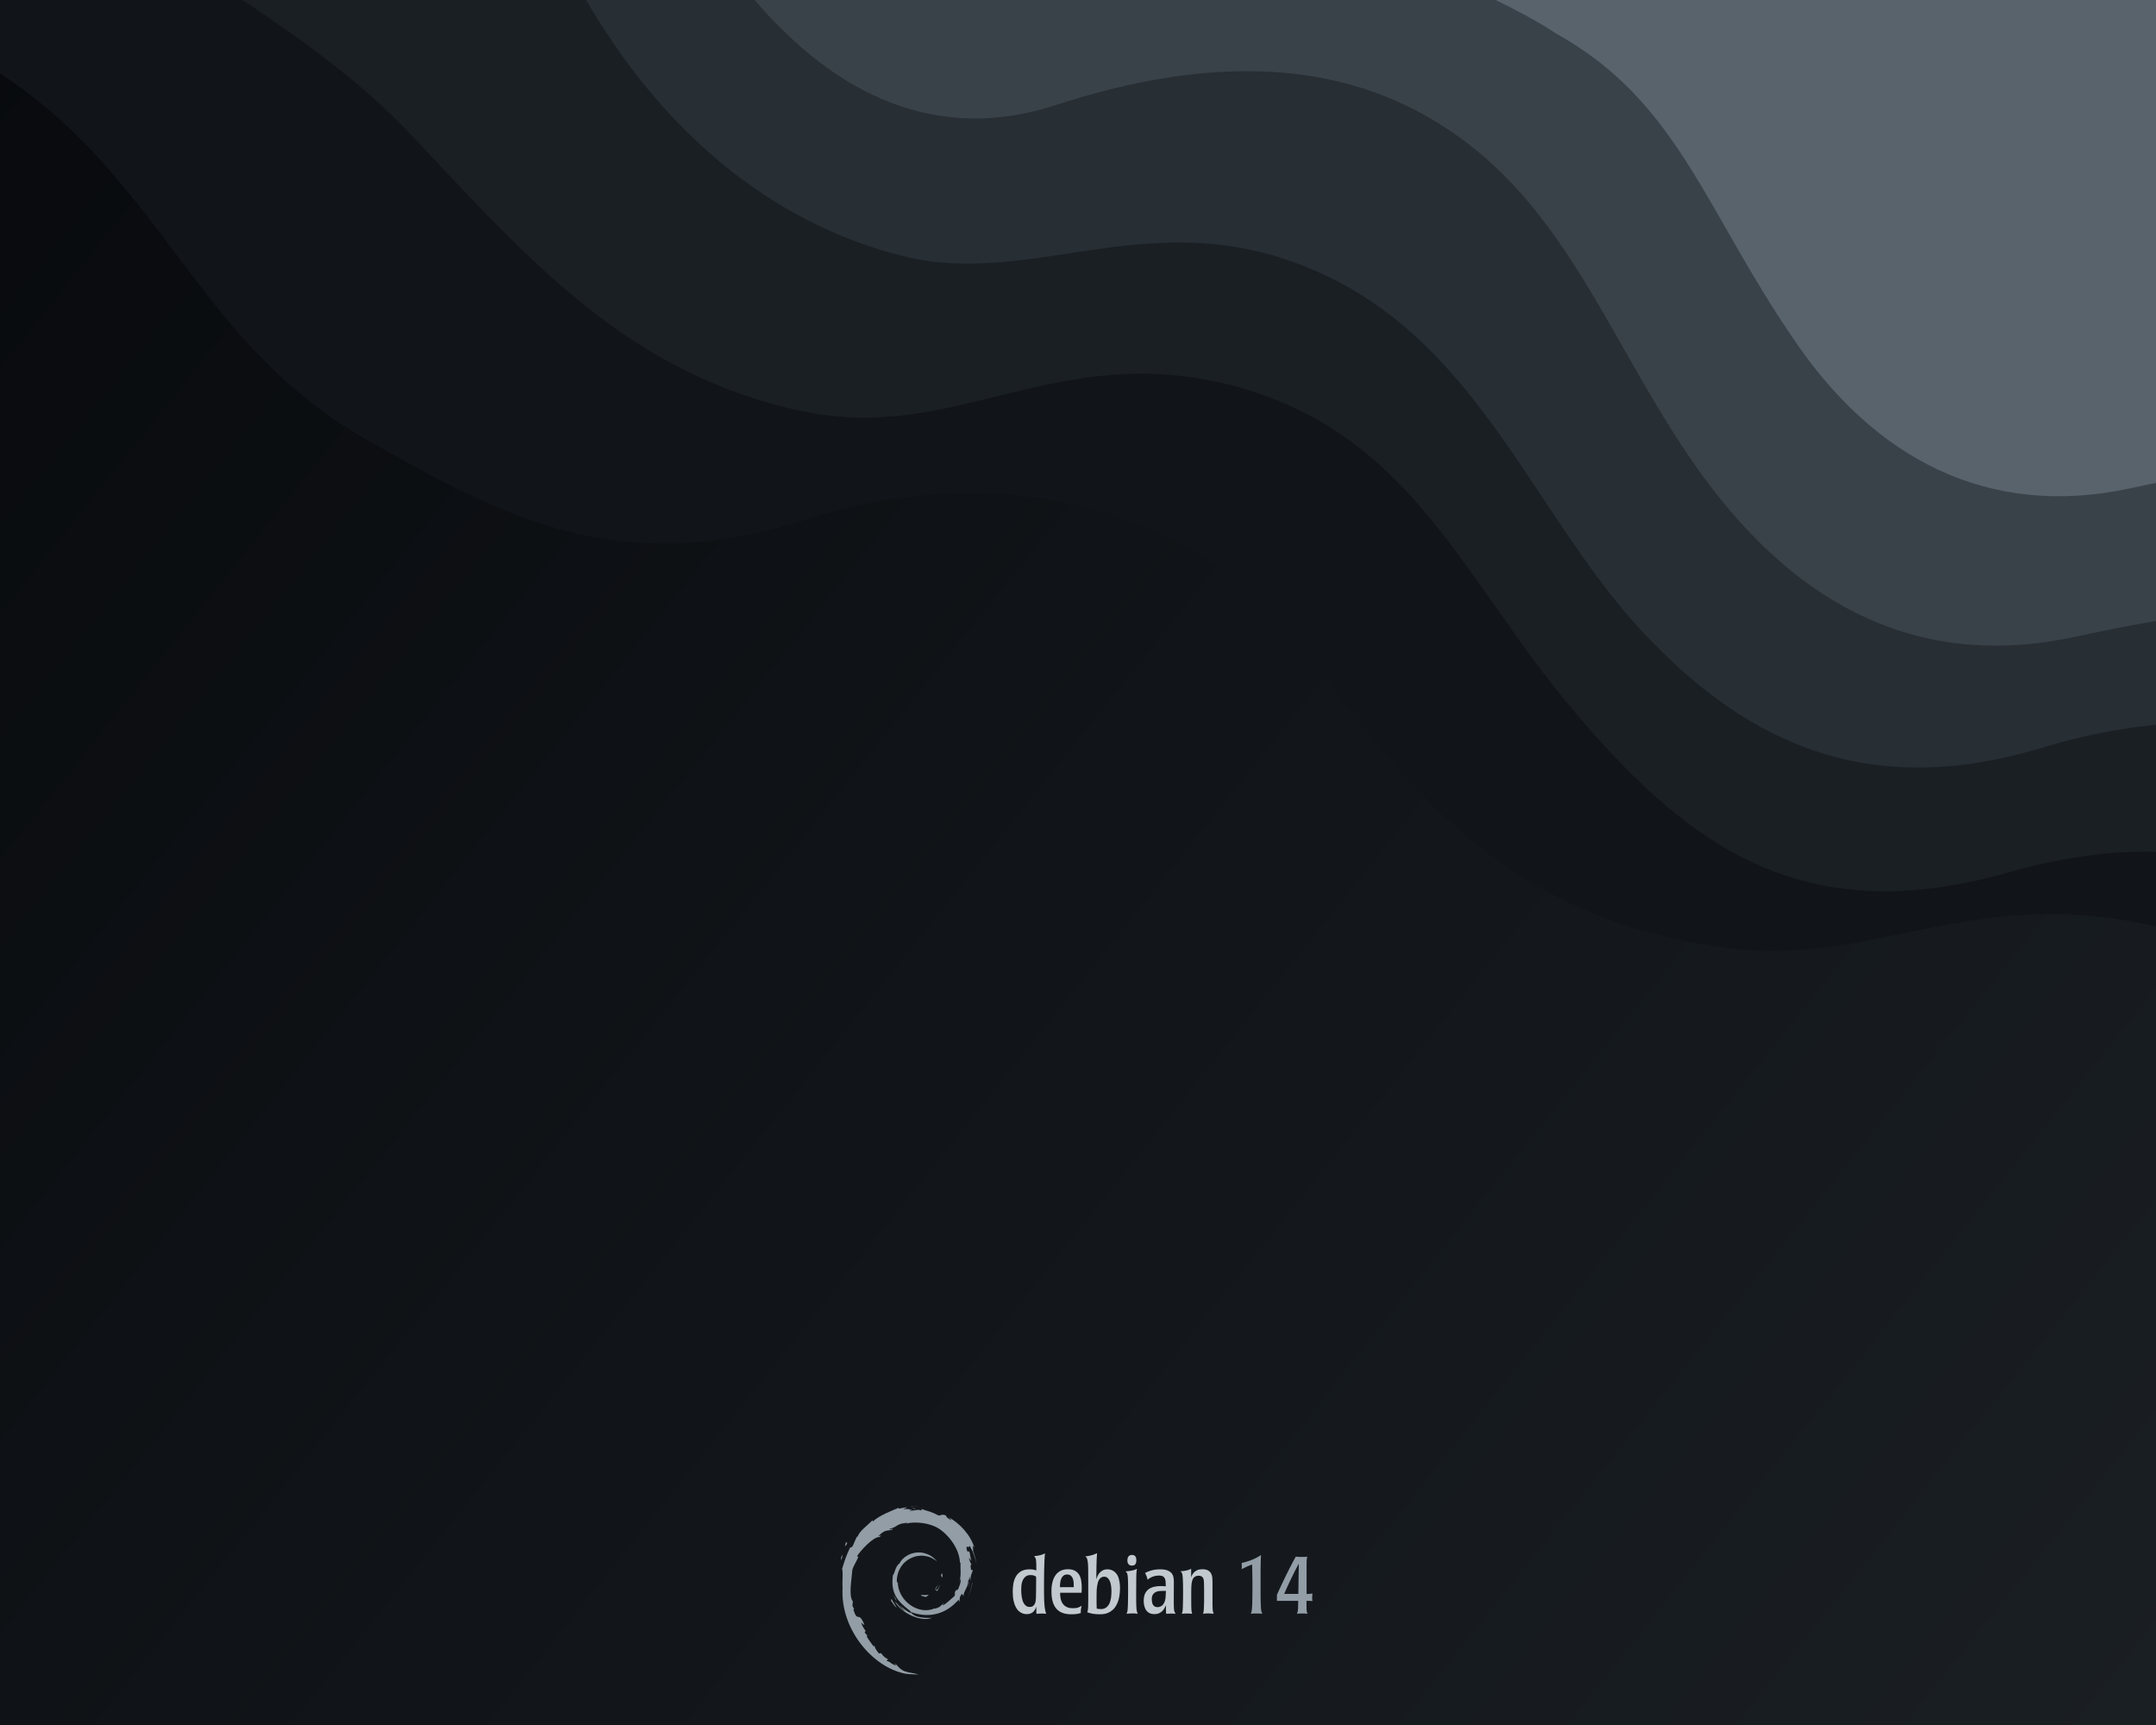
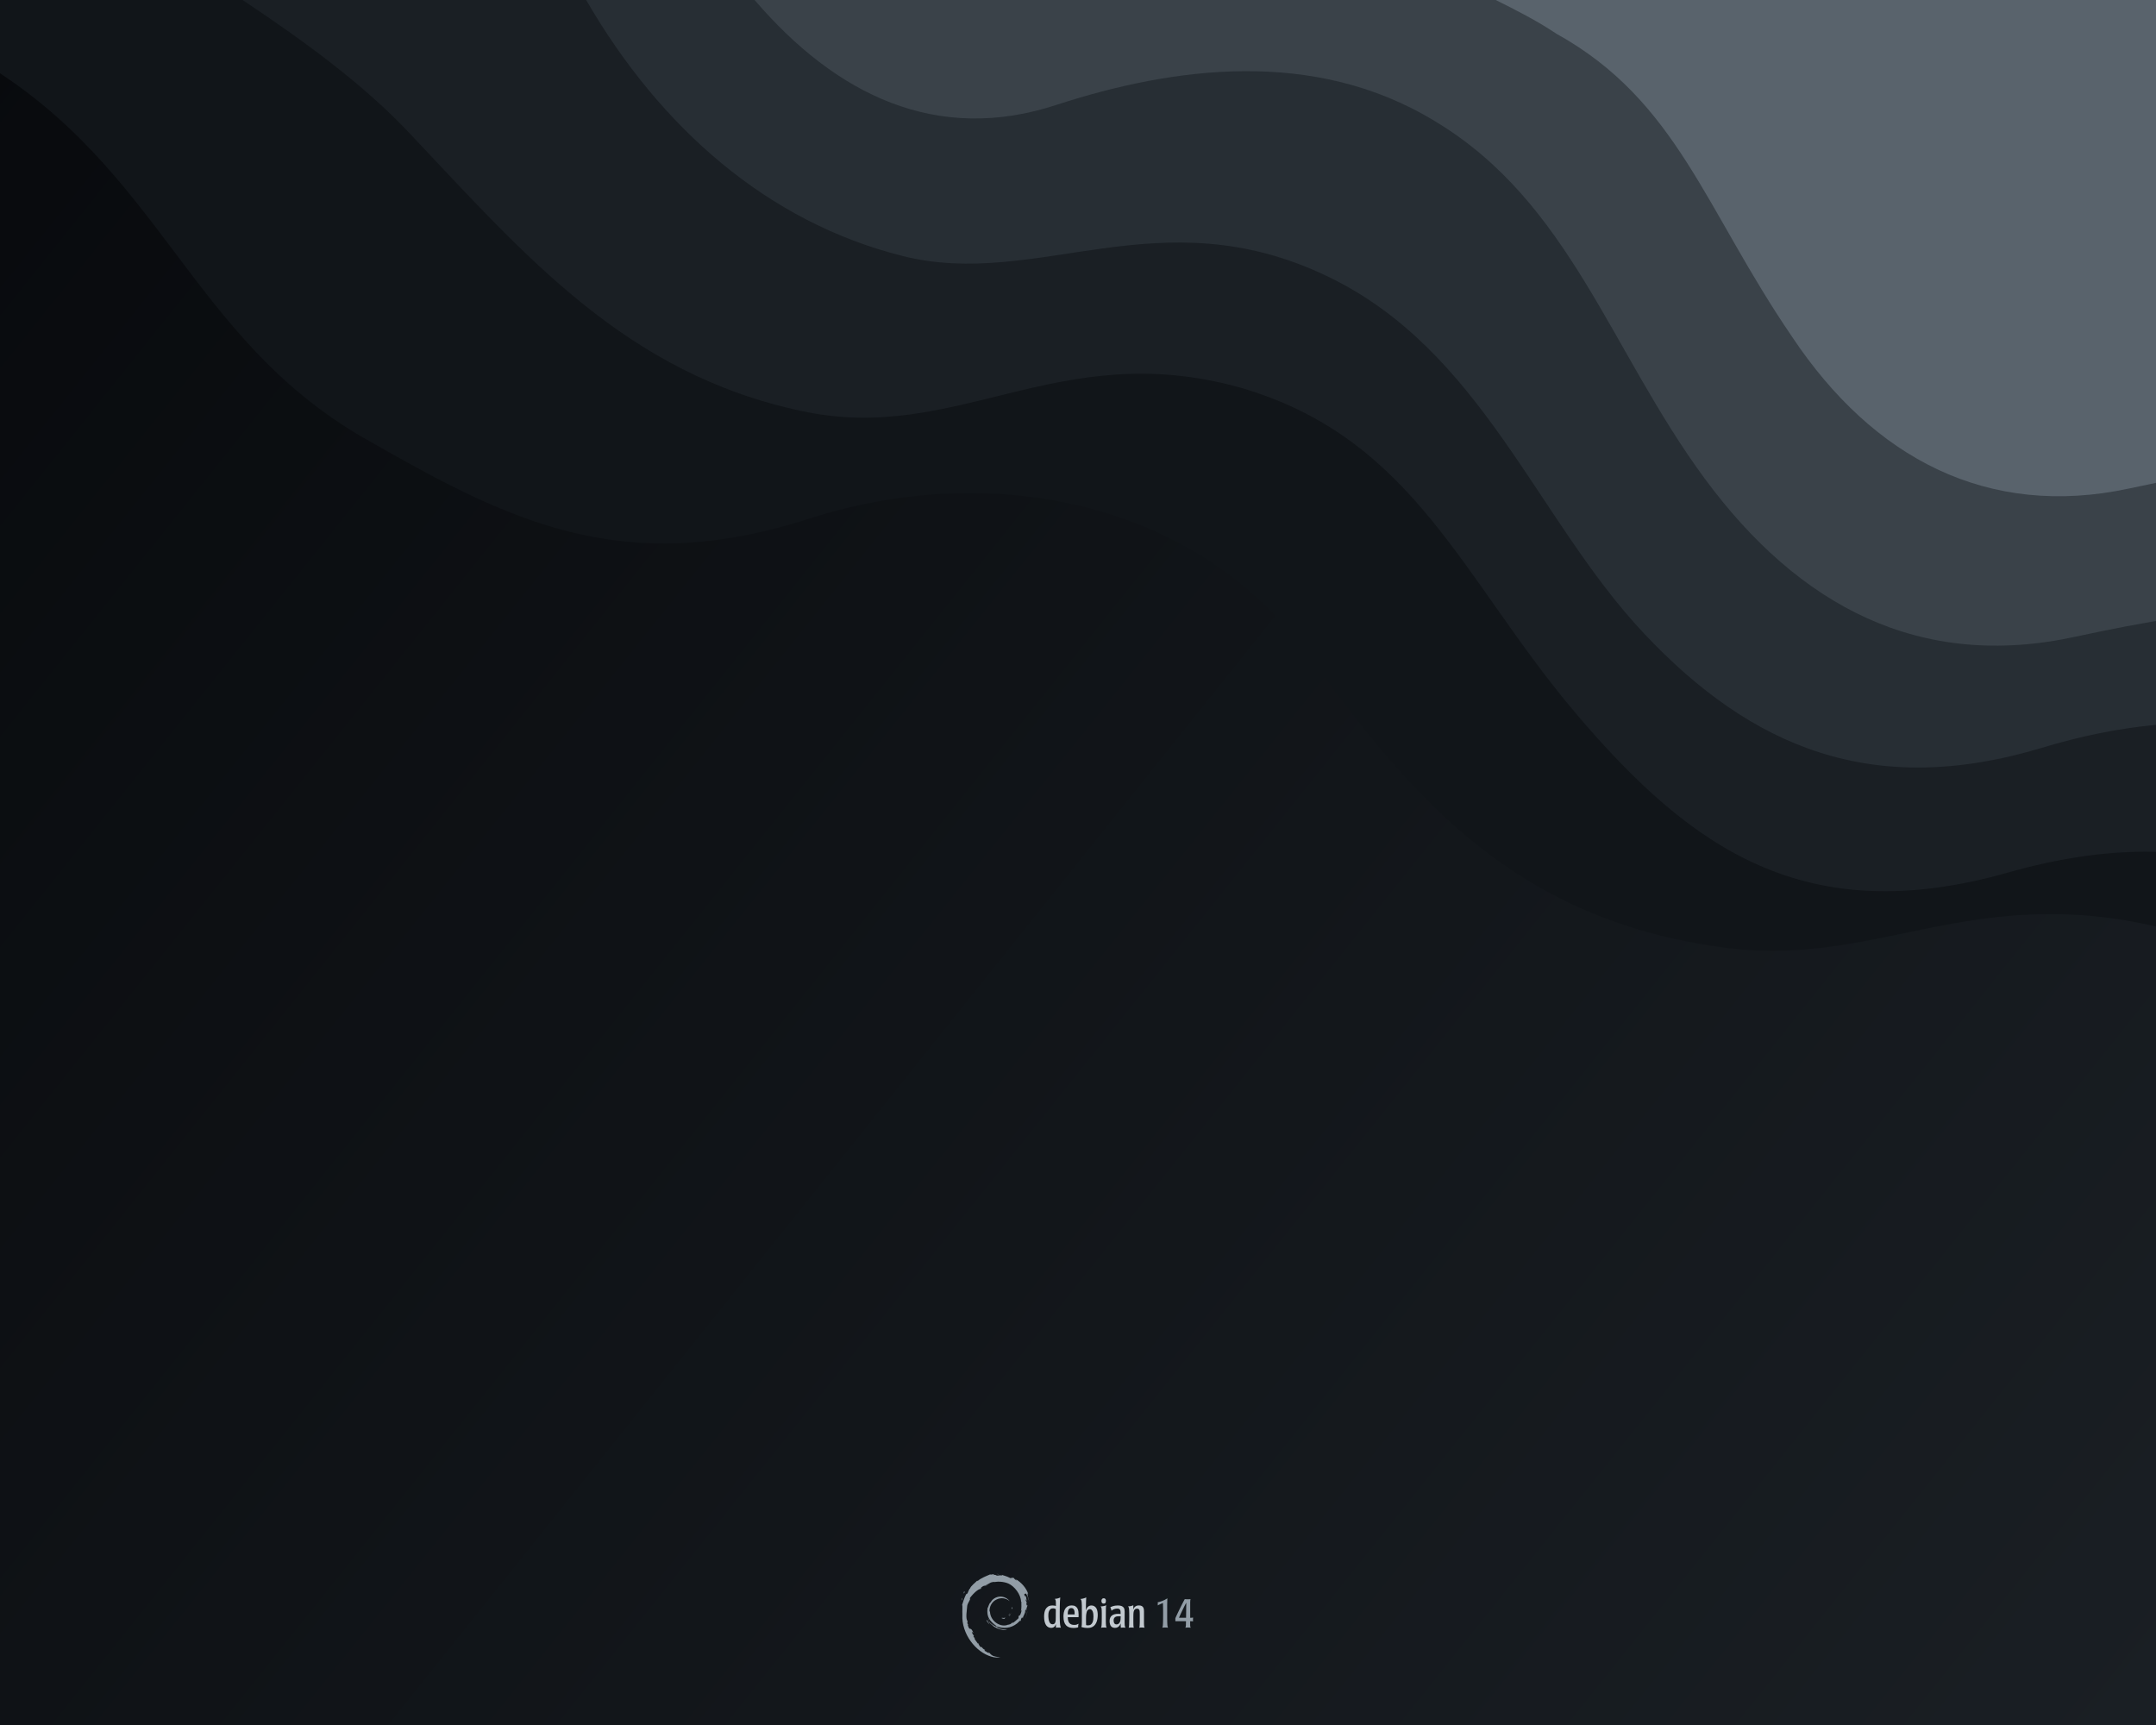
<svg xmlns="http://www.w3.org/2000/svg" width="1280" height="1024" viewBox="0 0 1280 1024" fill="none">
  <defs>
    <linearGradient id="gradient_1" gradientUnits="userSpaceOnUse" x1="0" y1="0" x2="1280" y2="1024">
      <stop offset="0" stop-color="#080A0D" />
      <stop offset="1" stop-color="#1A1F24" />
    </linearGradient>
    <clipPath id="clip_path_2">
      <rect width="1280" height="1024" />
    </clipPath>
  </defs>
  <g clip-path="url(#clip_path_2)">
    <rect width="1280" height="1024" fill="url(#gradient_1)" fill-rule="evenodd" />
    <g transform="translate(-64 -0)">
      <g transform="matrix(-1 0 -0 -1 1536 764)">
        <path d="M0 0C64 92 76 188 192 214C304 240 360 188 452 202C580 220 640 300 696 376C760 464 880 492 992 456C1104 420 1172 456 1256 504C1360 564 1376 664 1484 728C1484 728 1536 764 1536 764C1536 764 0 764 0 764C0 764 0 0 0 0Z" fill="#111519" />
        <path d="M0 0C92 64 160 104 280 70C400 36 468 84 536 164C604 244 632 328 736 358C844 388 904 324 996 344C1100 366 1160 436 1228 508C1256 538 1292 564 1328 588C1328 588 0 588 0 588C0 588 0 0 0 0Z" fill="#1A1F24" transform="translate(0 176)" />
        <path d="M0 0C88 44 168 56 260 28C360 -2 432 28 496 96C560 164 592 264 684 308C784 356 856 300 936 320C1016 340 1080 396 1124 472C1124 472 0 472 0 472C0 472 0 0 0 0Z" fill="#272E34" transform="translate(0 292)" />
        <path d="M0 0C96 32 156 24 240 6C332 -14 404 24 460 100C516 176 540 264 620 312C692 356 776 344 844 322C916 298 976 328 1024 384C1024 384 0 384 0 384C0 384 0 0 0 0Z" fill="#3A4249" transform="translate(0 380)" />
        <path d="M0 10.587C84 34.587 140 18.587 208 4.587C292 -13.413 360 22.587 408 94.587C460 170.587 476 234.587 548 274.587C560 282.587 572 288.587 584 294.587C584 294.587 0 294.587 0 294.587C0 294.587 0 10.587 0 10.587Z" fill="#59636C" transform="translate(0 469.413)" />
      </g>
    </g>
-     <g transform="translate(499.341 893.999)">
-       <g transform="translate(100.318 20.5)">
-         <path d="M1.584 30.144Q1.584 28.08 1.944 25.776Q2.304 23.472 3.36 21.528Q4.416 19.584 6.384 18.336Q8.352 17.088 11.568 17.088Q13.056 17.088 13.992 17.28Q14.928 17.472 15.6 17.712Q15.6 15.36 15.576 13.92Q15.552 12.48 15.432 11.616Q15.312 10.752 15.048 10.272Q14.784 9.792 14.304 9.264Q16.752 9.024 18.12 8.64Q19.488 8.256 20.784 7.632Q20.544 9.024 20.424 11.832Q20.304 14.64 20.232 18Q20.16 21.36 20.16 24.816Q20.16 28.272 20.16 31.008Q20.16 36.624 20.544 39.48Q20.928 42.336 21.504 43.488Q21.168 43.44 20.88 43.416C20.688 43.4 20.496 43.392 20.304 43.392Q20.016 43.344 19.68 43.344Q19.344 43.344 18.96 43.344Q17.856 43.344 17.088 43.392Q16.32 43.44 15.648 43.488L15.552 39.216Q14.928 41.376 13.512 42.528Q12.096 43.68 9.84 43.68Q9.552 43.68 8.856 43.608Q8.16 43.536 7.248 43.176Q6.336 42.816 5.328 42Q4.32 41.184 3.48 39.672Q2.64 38.16 2.112 35.856Q1.584 33.552 1.584 30.144ZM15.456 21.36Q14.928 21.072 14.184 20.784Q13.44 20.496 12.192 20.496Q10.176 20.496 9.048 21.528Q7.92 22.56 7.368 24Q6.816 25.44 6.72 26.904Q6.624 28.368 6.624 29.232Q6.624 29.76 6.672 30.912Q6.72 32.064 6.96 33.552Q7.056 34.224 7.32 35.208Q7.584 36.192 8.088 37.128Q8.592 38.064 9.456 38.736Q10.32 39.408 11.664 39.408Q12.96 39.408 13.68 38.832Q14.4 38.256 14.76 37.44Q15.12 36.624 15.216 35.76Q15.312 34.896 15.36 34.272Q15.36 33.792 15.384 32.856Q15.408 31.92 15.432 30.84Q15.456 29.76 15.456 28.632Q15.456 27.504 15.456 26.592Q15.456 25.68 15.48 25.08Q15.504 24.48 15.504 24.48L15.456 21.36ZM42.48 31.008L29.712 31.008Q29.712 31.584 29.76 32.496Q29.808 33.408 30.024 34.44Q30.24 35.472 30.696 36.48Q31.152 37.488 31.992 38.328Q32.832 39.168 34.128 39.672Q35.424 40.176 37.296 40.176Q39.456 40.176 40.584 39.696Q41.712 39.216 42.48 38.736Q42.24 39.84 42.096 40.8Q41.952 41.76 42 43.056Q41.328 43.248 40.032 43.512Q38.736 43.776 36.288 43.776Q33.552 43.776 31.368 43.032Q29.184 42.288 27.672 40.656Q26.16 39.024 25.368 36.432Q24.576 33.84 24.576 30.192Q24.576 29.616 24.624 28.416Q24.672 27.216 24.936 25.752Q25.2 24.288 25.8 22.752Q26.4 21.216 27.48 19.944Q28.56 18.672 30.24 17.856Q31.92 17.04 34.368 17.04Q37.008 17.04 38.64 18Q40.272 18.96 41.136 20.52Q42 22.08 42.288 24.072Q42.576 26.064 42.576 28.176L42.48 31.008ZM37.824 27.696Q37.872 26.4 37.776 25.08Q37.68 23.76 37.296 22.656Q36.912 21.552 36.096 20.856Q35.28 20.16 33.888 20.16Q32.592 20.16 31.776 20.784Q30.96 21.408 30.48 22.44Q30 23.472 29.808 24.84Q29.616 26.208 29.616 27.696L37.824 27.696ZM46.416 23.664Q46.416 19.776 46.392 17.184Q46.368 14.592 46.176 12.96Q45.984 11.328 45.624 10.512Q45.264 9.696 44.544 9.408Q45.312 9.36 46.08 9.24Q46.848 9.12 47.688 8.928Q48.528 8.736 49.512 8.4Q50.496 8.064 51.648 7.536Q51.504 9.168 51.408 11.424Q51.312 13.68 51.288 15.936Q51.264 18.192 51.24 20.088Q51.216 21.984 51.216 22.896Q51.504 22.176 51.912 21.168Q52.32 20.16 53.088 19.248Q53.856 18.336 55.008 17.712Q56.16 17.088 57.888 17.088Q59.616 17.088 61.152 17.952Q62.688 18.816 63.696 20.496Q64.224 21.408 64.536 22.512Q64.848 23.616 65.016 24.72Q65.184 25.824 65.232 26.808Q65.28 27.792 65.28 28.416Q65.28 30.576 64.872 33.12Q64.464 35.664 63.408 37.776Q62.304 40.032 60.84 41.256Q59.376 42.48 57.912 43.032Q56.448 43.584 55.176 43.68Q53.904 43.776 53.184 43.776Q48.912 43.776 45.84 42.576Q46.272 41.424 46.344 39.792Q46.416 38.16 46.416 35.472L46.416 23.664ZM60.192 30.24Q60.192 28.848 60.024 27.288Q59.856 25.728 59.376 24.432Q58.896 23.136 58.032 22.296Q57.168 21.456 55.824 21.456Q55.68 21.456 55.224 21.528Q54.768 21.6 54.192 21.912Q53.616 22.224 53.064 22.92Q52.512 23.616 52.128 24.912Q51.888 25.728 51.624 27.432Q51.36 29.136 51.36 32.256Q51.36 34.848 51.36 36.984Q51.36 39.12 51.456 40.416Q51.936 40.512 52.584 40.608Q53.232 40.704 53.808 40.704Q55.872 40.704 57.144 39.696Q58.416 38.688 59.088 37.152Q59.76 35.616 59.976 33.768Q60.192 31.92 60.192 30.24ZM74.928 23.184Q74.88 27.312 74.88 30.288Q74.88 33.264 74.88 35.352Q74.88 37.44 74.952 38.808Q75.024 40.176 75.12 41.04Q75.216 41.904 75.384 42.456Q75.552 43.008 75.84 43.488C75.36 43.424 74.912 43.368 74.496 43.32Q73.872 43.248 72.816 43.248Q71.664 43.248 70.8 43.32C70.224 43.368 69.664 43.424 69.12 43.488Q69.312 43.152 69.432 42.84Q69.552 42.528 69.648 42.072Q69.744 41.616 69.816 40.896Q69.888 40.176 69.936 39.024Q69.984 37.968 70.008 36.384Q70.032 34.8 70.056 32.976Q70.08 31.152 70.08 29.28Q70.08 27.408 70.056 25.752Q70.032 24.096 69.984 22.824Q69.936 21.552 69.84 20.928Q69.744 20.256 69.624 19.824Q69.504 19.392 69.336 19.128Q69.168 18.864 68.952 18.696Q68.736 18.528 68.496 18.336Q69.984 18.192 70.968 18.048Q71.952 17.904 72.72 17.736Q73.488 17.568 74.088 17.352Q74.688 17.136 75.36 16.8Q75.216 17.616 75.12 18.24Q75.024 18.864 75 19.56Q74.976 20.256 74.952 21.12Q74.928 21.984 74.928 23.184ZM74.976 11.616Q75.024 12.912 74.472 13.896Q73.92 14.88 72.336 14.88Q71.04 14.88 70.344 14.04Q69.648 13.2 69.648 11.808Q69.648 11.328 69.744 10.752Q69.84 10.176 70.152 9.672Q70.464 9.168 70.992 8.856Q71.52 8.544 72.384 8.544Q73.2 8.544 73.704 8.832Q74.208 9.12 74.496 9.552Q74.784 9.984 74.88 10.536Q74.976 11.088 74.976 11.616ZM79.344 35.808Q79.344 33.408 80.064 31.728Q80.784 30.048 82.128 29.016Q83.472 27.984 85.32 27.504Q87.168 27.024 89.472 27.024Q90.432 27.024 91.104 27.072Q91.776 27.12 92.448 27.168Q92.448 25.776 92.376 24.6Q92.304 23.424 91.944 22.584Q91.584 21.744 90.768 21.264Q89.952 20.784 88.464 20.784Q86.592 20.784 84.816 21.408Q83.04 22.032 81.648 23.28Q81.312 21.744 80.952 20.904Q80.592 20.064 80.16 19.248Q80.688 18.96 81.48 18.6Q82.272 18.24 83.376 17.904Q84.48 17.568 85.896 17.328Q87.312 17.088 89.088 17.088Q91.776 17.088 93.384 17.712Q94.992 18.336 95.856 19.344Q96.72 20.352 96.984 21.672Q97.248 22.992 97.248 24.336L97.2 34.128Q97.2 36.048 97.2 37.488Q97.2 38.928 97.296 40.32Q97.392 41.712 97.632 42.288Q97.872 42.864 98.256 43.488Q97.632 43.44 97.056 43.392Q96.48 43.344 95.856 43.344Q94.752 43.344 94.056 43.392Q93.36 43.44 92.688 43.488Q92.592 42.24 92.544 41.112Q92.496 39.984 92.544 38.4Q92.208 39.168 91.728 40.08Q91.248 40.992 90.456 41.784Q89.664 42.576 88.512 43.128Q87.36 43.68 85.728 43.68Q85.44 43.68 84.648 43.608Q83.856 43.536 82.944 43.152Q80.928 42.192 80.136 40.128Q79.344 38.064 79.344 35.808ZM90 29.904Q89.328 29.904 88.32 30.025Q87.312 30.145 86.376 30.628Q85.44 31.11 84.792 32.099Q84.144 33.088 84.144 34.776Q84.144 35.645 84.288 36.513Q84.432 37.382 84.816 38.057Q85.2 38.732 85.872 39.142Q86.544 39.552 87.648 39.552Q88.608 39.552 89.712 38.973Q90.816 38.394 91.584 36.754Q92.208 35.5 92.328 33.859Q92.448 32.219 92.544 29.904L90 29.904ZM120.192 38.736Q120.24 39.984 120.312 41.208Q120.384 42.432 120.912 43.488Q120.528 43.44 120.168 43.416C119.928 43.4 119.68 43.376 119.424 43.344Q119.04 43.296 118.512 43.272Q117.984 43.248 117.264 43.248Q116.4 43.248 115.824 43.32C115.44 43.368 115.024 43.424 114.576 43.488Q114.72 43.009 114.792 42.721Q114.864 42.434 114.96 41.812Q115.008 41.38 115.056 40.566Q115.104 39.752 115.128 38.842Q115.152 37.932 115.176 37.07Q115.2 36.208 115.2 35.728L115.2 30.556Q115.2 29.693 115.2 28.712Q115.2 27.73 115.176 26.796Q115.152 25.861 115.128 25.095Q115.104 24.328 115.056 23.897Q115.008 23.61 114.912 23.083Q114.816 22.556 114.504 22.077Q114.192 21.599 113.592 21.239Q112.992 20.88 111.936 20.88Q110.928 20.88 110.208 21.215Q109.488 21.55 109.032 22.077Q108.576 22.604 108.336 23.251Q108.096 23.897 107.952 24.52Q107.808 25.143 107.736 25.886Q107.664 26.628 107.616 27.777Q107.568 28.927 107.568 30.699Q107.568 32.471 107.568 35.106Q107.568 37.405 107.592 38.77Q107.616 40.135 107.664 40.973Q107.712 41.812 107.808 42.339Q107.904 42.865 108.096 43.488C107.68 43.424 107.216 43.376 106.704 43.344Q105.936 43.296 104.832 43.296Q103.968 43.296 103.32 43.344C102.888 43.376 102.432 43.424 101.952 43.488Q102.096 43.2 102.192 42.936Q102.288 42.673 102.36 42.289Q102.432 41.905 102.48 41.281Q102.528 40.657 102.576 39.65Q102.576 38.978 102.624 37.563Q102.672 36.148 102.696 34.325Q102.72 32.502 102.72 30.487Q102.72 28.472 102.696 26.601Q102.672 24.73 102.6 23.243Q102.528 21.756 102.432 20.989Q102.336 20.269 102.216 19.813Q102.096 19.358 101.928 19.07Q101.76 18.782 101.568 18.59Q101.376 18.398 101.184 18.206Q102.624 18.157 103.632 17.988Q104.64 17.819 105.36 17.625Q106.08 17.431 106.584 17.212Q107.088 16.994 107.52 16.752L107.52 21.84Q107.712 21.264 108.096 20.448Q108.48 19.632 109.224 18.888Q109.968 18.144 111.12 17.592Q112.272 17.04 114.096 17.04Q116.352 17.04 117.576 17.76Q118.8 18.48 119.376 19.584Q119.952 20.688 120.072 21.96Q120.192 23.232 120.192 24.288L120.192 38.736Z" fill="#C2C9CF" />
-         <path d="M15.744 28.944Q15.744 30.72 15.744 32.136Q15.744 33.552 15.768 34.752Q15.792 35.952 15.816 36.96Q15.84 37.968 15.888 38.88Q15.936 40.032 16.008 40.752Q16.08 41.472 16.2 41.976Q16.32 42.48 16.464 42.792Q16.608 43.104 16.752 43.44Q15.792 43.344 14.856 43.32Q13.92 43.296 13.008 43.296Q11.952 43.296 11.352 43.32Q10.752 43.344 9.936 43.44Q10.128 43.008 10.248 42.6Q10.368 42.192 10.464 41.736Q10.56 41.28 10.608 40.632Q10.656 39.984 10.704 39.024Q10.752 38.304 10.776 37.464Q10.8 36.624 10.824 35.472Q10.848 34.32 10.872 32.76Q10.896 31.2 10.896 29.088L10.896 23.52Q10.848 20.832 10.824 19.224Q10.8 17.616 10.776 16.68Q10.752 15.744 10.728 15.24Q10.704 14.736 10.656 14.208Q9.072 14.832 7.536 15.504Q6 16.176 4.464 16.992Q4.512 16.608 4.536 16.224Q4.56 15.84 4.608 15.456Q4.608 14.784 4.56 14.328Q4.512 13.872 4.464 13.344Q5.376 13.152 6.744 12.768Q8.112 12.384 9.672 11.808Q11.232 11.232 12.888 10.416Q14.544 9.6 15.984 8.592Q15.888 9.984 15.864 11.232Q15.84 12.48 15.792 14.016Q15.744 15.552 15.744 17.52Q15.744 19.488 15.744 22.272L15.744 28.944ZM43.056 31.728Q43.92 31.728 44.808 31.666Q45.696 31.604 46.512 31.44Q46.368 32.88 46.368 33.936Q46.368 34.608 46.392 34.992Q46.416 35.376 46.512 35.904Q45.504 35.808 44.736 35.808Q43.968 35.808 43.008 35.808L43.008 40.512Q43.008 41.328 43.152 42.12Q43.296 42.912 43.68 43.488C43.2 43.424 42.728 43.376 42.264 43.344Q41.568 43.296 40.368 43.296Q39.36 43.296 38.688 43.344C38.24 43.376 37.792 43.424 37.344 43.488Q37.872 42.336 37.968 40.536Q38.064 38.736 38.064 35.808L25.44 35.808L25.44 32.208Q25.872 31.2 26.688 29.448Q27.504 27.696 28.512 25.56Q29.52 23.424 30.648 21.096Q31.776 18.768 32.88 16.608Q33.984 14.448 34.968 12.6Q35.952 10.752 36.624 9.552Q37.008 9.6 37.368 9.624Q37.728 9.648 38.16 9.696Q38.64 9.696 39.216 9.72Q39.792 9.744 40.512 9.744Q41.568 9.744 42.144 9.696Q42.72 9.648 43.44 9.552Q43.296 10.223 43.176 11.013Q43.056 11.803 43.056 13.384L43.056 31.728ZM38.16 31.68Q38.208 27.228 38.256 24.451Q38.304 21.675 38.328 19.927Q38.352 18.18 38.376 17.175Q38.4 16.169 38.4 15.355L38.4 13.776Q37.44 15.499 36.12 18.084Q34.8 20.669 33.552 23.326Q32.304 25.983 31.248 28.257Q30.192 30.531 29.76 31.68L38.16 31.68Z" fill="#929DA6" transform="translate(133 0)" />
+     <g transform="translate(570.921 933.999)">
+       <g transform="translate(48.159 10.5)">
+         <path d="M0.792 15.072Q0.792 14.04 0.972 12.888Q1.152 11.736 1.68 10.764Q2.208 9.792 3.192 9.168Q4.176 8.544 5.784 8.544Q6.528 8.544 6.996 8.64Q7.464 8.736 7.8 8.856Q7.8 7.68 7.788 6.96Q7.776 6.24 7.716 5.808Q7.656 5.376 7.524 5.136Q7.392 4.896 7.152 4.632Q8.376 4.512 9.06 4.32Q9.744 4.128 10.392 3.816Q10.272 4.512 10.212 5.916Q10.152 7.32 10.116 9Q10.08 10.68 10.08 12.408Q10.08 14.136 10.08 15.504Q10.08 18.312 10.272 19.74Q10.464 21.168 10.752 21.744Q10.584 21.72 10.44 21.708C10.344 21.7 10.248 21.696 10.152 21.696Q10.008 21.672 9.84 21.672Q9.672 21.672 9.48 21.672Q8.928 21.672 8.544 21.696Q8.16 21.72 7.824 21.744L7.776 19.608Q7.464 20.688 6.756 21.264Q6.048 21.84 4.92 21.84Q4.776 21.84 4.428 21.804Q4.08 21.768 3.624 21.588Q3.168 21.408 2.664 21Q2.16 20.592 1.74 19.836Q1.32 19.08 1.056 17.928Q0.792 16.776 0.792 15.072ZM7.728 10.68Q7.464 10.536 7.092 10.392Q6.72 10.248 6.096 10.248Q5.088 10.248 4.524 10.764Q3.96 11.28 3.684 12Q3.408 12.72 3.36 13.452Q3.312 14.184 3.312 14.616Q3.312 14.88 3.336 15.456Q3.36 16.032 3.48 16.776Q3.528 17.112 3.66 17.604Q3.792 18.096 4.044 18.564Q4.296 19.032 4.728 19.368Q5.16 19.704 5.832 19.704Q6.48 19.704 6.84 19.416Q7.2 19.128 7.38 18.72Q7.56 18.312 7.608 17.88Q7.656 17.448 7.68 17.136Q7.68 16.896 7.692 16.428Q7.704 15.96 7.716 15.42Q7.728 14.88 7.728 14.316Q7.728 13.752 7.728 13.296Q7.728 12.84 7.74 12.54Q7.752 12.24 7.752 12.24L7.728 10.68ZM21.24 15.504L14.856 15.504Q14.856 15.792 14.88 16.248Q14.904 16.704 15.012 17.22Q15.12 17.736 15.348 18.24Q15.576 18.744 15.996 19.164Q16.416 19.584 17.064 19.836Q17.712 20.088 18.648 20.088Q19.728 20.088 20.292 19.848Q20.856 19.608 21.24 19.368Q21.12 19.92 21.048 20.4Q20.976 20.88 21 21.528Q20.664 21.624 20.016 21.756Q19.368 21.888 18.144 21.888Q16.776 21.888 15.684 21.516Q14.592 21.144 13.836 20.328Q13.08 19.512 12.684 18.216Q12.288 16.92 12.288 15.096Q12.288 14.808 12.312 14.208Q12.336 13.608 12.468 12.876Q12.6 12.144 12.9 11.376Q13.2 10.608 13.74 9.972Q14.28 9.336 15.12 8.928Q15.96 8.52 17.184 8.52Q18.504 8.52 19.32 9Q20.136 9.48 20.568 10.26Q21 11.04 21.144 12.036Q21.288 13.032 21.288 14.088L21.24 15.504ZM18.912 13.848Q18.936 13.2 18.888 12.54Q18.84 11.88 18.648 11.328Q18.456 10.776 18.048 10.428Q17.64 10.08 16.944 10.08Q16.296 10.08 15.888 10.392Q15.48 10.704 15.24 11.22Q15 11.736 14.904 12.42Q14.808 13.104 14.808 13.848L18.912 13.848ZM23.208 11.832Q23.208 9.888 23.196 8.592Q23.184 7.296 23.088 6.48Q22.992 5.664 22.812 5.256Q22.632 4.848 22.272 4.704Q22.656 4.68 23.04 4.62Q23.424 4.56 23.844 4.464Q24.264 4.368 24.756 4.2Q25.248 4.032 25.824 3.768Q25.752 4.584 25.704 5.712Q25.656 6.84 25.644 7.968Q25.632 9.096 25.62 10.044Q25.608 10.992 25.608 11.448Q25.752 11.088 25.956 10.584Q26.16 10.08 26.544 9.624Q26.928 9.168 27.504 8.856Q28.08 8.544 28.944 8.544Q29.808 8.544 30.576 8.976Q31.344 9.408 31.848 10.248Q32.112 10.704 32.268 11.256Q32.424 11.808 32.508 12.36Q32.592 12.912 32.616 13.404Q32.64 13.896 32.64 14.208Q32.64 15.288 32.436 16.56Q32.232 17.832 31.704 18.888Q31.152 20.016 30.42 20.628Q29.688 21.24 28.956 21.516Q28.224 21.792 27.588 21.84Q26.952 21.888 26.592 21.888Q24.456 21.888 22.92 21.288Q23.136 20.712 23.172 19.896Q23.208 19.08 23.208 17.736L23.208 11.832ZM30.096 15.12Q30.096 14.424 30.012 13.644Q29.928 12.864 29.688 12.216Q29.448 11.568 29.016 11.148Q28.584 10.728 27.912 10.728Q27.84 10.728 27.612 10.764Q27.384 10.8 27.096 10.956Q26.808 11.112 26.532 11.46Q26.256 11.808 26.064 12.456Q25.944 12.864 25.812 13.716Q25.68 14.568 25.68 16.128Q25.68 17.424 25.68 18.492Q25.68 19.56 25.728 20.208Q25.968 20.256 26.292 20.304Q26.616 20.352 26.904 20.352Q27.936 20.352 28.572 19.848Q29.208 19.344 29.544 18.576Q29.88 17.808 29.988 16.884Q30.096 15.96 30.096 15.12ZM37.464 11.592Q37.44 13.656 37.44 15.144Q37.44 16.632 37.44 17.676Q37.44 18.72 37.476 19.404Q37.512 20.088 37.56 20.52Q37.608 20.952 37.692 21.228Q37.776 21.504 37.92 21.744C37.68 21.712 37.456 21.684 37.248 21.66Q36.936 21.624 36.408 21.624Q35.832 21.624 35.4 21.66C35.112 21.684 34.832 21.712 34.56 21.744Q34.656 21.576 34.716 21.42Q34.776 21.264 34.824 21.036Q34.872 20.808 34.908 20.448Q34.944 20.088 34.968 19.512Q34.992 18.984 35.004 18.192Q35.016 17.4 35.028 16.488Q35.04 15.576 35.04 14.64Q35.04 13.704 35.028 12.876Q35.016 12.048 34.992 11.412Q34.968 10.776 34.92 10.464Q34.872 10.128 34.812 9.912Q34.752 9.696 34.668 9.564Q34.584 9.432 34.476 9.348Q34.368 9.264 34.248 9.168Q34.992 9.096 35.484 9.024Q35.976 8.952 36.36 8.868Q36.744 8.784 37.044 8.676Q37.344 8.568 37.68 8.4Q37.608 8.808 37.56 9.12Q37.512 9.432 37.5 9.78Q37.488 10.128 37.476 10.56Q37.464 10.992 37.464 11.592ZM37.488 5.808Q37.512 6.456 37.236 6.948Q36.96 7.44 36.168 7.44Q35.52 7.44 35.172 7.02Q34.824 6.6 34.824 5.904Q34.824 5.664 34.872 5.376Q34.92 5.088 35.076 4.836Q35.232 4.584 35.496 4.428Q35.76 4.272 36.192 4.272Q36.6 4.272 36.852 4.416Q37.104 4.56 37.248 4.776Q37.392 4.992 37.44 5.268Q37.488 5.544 37.488 5.808ZM39.672 17.904Q39.672 16.704 40.032 15.864Q40.392 15.024 41.064 14.508Q41.736 13.992 42.66 13.752Q43.584 13.512 44.736 13.512Q45.216 13.512 45.552 13.536Q45.888 13.56 46.224 13.584Q46.224 12.888 46.188 12.3Q46.152 11.712 45.972 11.292Q45.792 10.872 45.384 10.632Q44.976 10.392 44.232 10.392Q43.296 10.392 42.408 10.704Q41.52 11.016 40.824 11.64Q40.656 10.872 40.476 10.452Q40.296 10.032 40.08 9.624Q40.344 9.48 40.74 9.3Q41.136 9.12 41.688 8.952Q42.24 8.784 42.948 8.664Q43.656 8.544 44.544 8.544Q45.888 8.544 46.692 8.856Q47.496 9.168 47.928 9.672Q48.36 10.176 48.492 10.836Q48.624 11.496 48.624 12.168L48.6 17.064Q48.6 18.024 48.6 18.744Q48.6 19.464 48.648 20.16Q48.696 20.856 48.816 21.144Q48.936 21.432 49.128 21.744Q48.816 21.72 48.528 21.696Q48.24 21.672 47.928 21.672Q47.376 21.672 47.028 21.696Q46.68 21.72 46.344 21.744Q46.296 21.12 46.272 20.556Q46.248 19.992 46.272 19.2Q46.104 19.584 45.864 20.04Q45.624 20.496 45.228 20.892Q44.832 21.288 44.256 21.564Q43.68 21.84 42.864 21.84Q42.72 21.84 42.324 21.804Q41.928 21.768 41.472 21.576Q40.464 21.096 40.068 20.064Q39.672 19.032 39.672 17.904ZM45 14.952Q44.664 14.952 44.16 15.012Q43.656 15.073 43.188 15.314Q42.72 15.555 42.396 16.049Q42.072 16.544 42.072 17.388Q42.072 17.822 42.144 18.256Q42.216 18.691 42.408 19.028Q42.6 19.366 42.936 19.571Q43.272 19.776 43.824 19.776Q44.304 19.776 44.856 19.486Q45.408 19.197 45.792 18.377Q46.104 17.75 46.164 16.93Q46.224 16.11 46.272 14.952L45 14.952ZM60.096 19.368Q60.12 19.992 60.156 20.604Q60.192 21.216 60.456 21.744Q60.264 21.72 60.084 21.708C59.964 21.7 59.84 21.688 59.712 21.672Q59.52 21.648 59.256 21.636Q58.992 21.624 58.632 21.624Q58.2 21.624 57.912 21.66C57.72 21.684 57.512 21.712 57.288 21.744Q57.36 21.504 57.396 21.361Q57.432 21.217 57.48 20.906Q57.504 20.69 57.528 20.283Q57.552 19.876 57.564 19.421Q57.576 18.966 57.588 18.535Q57.6 18.104 57.6 17.864L57.6 15.278Q57.6 14.847 57.6 14.356Q57.6 13.865 57.588 13.398Q57.576 12.931 57.564 12.547Q57.552 12.164 57.528 11.949Q57.504 11.805 57.456 11.542Q57.408 11.278 57.252 11.039Q57.096 10.799 56.796 10.62Q56.496 10.44 55.968 10.44Q55.464 10.44 55.104 10.608Q54.744 10.775 54.516 11.039Q54.288 11.302 54.168 11.625Q54.048 11.949 53.976 12.26Q53.904 12.572 53.868 12.943Q53.832 13.314 53.808 13.889Q53.784 14.463 53.784 15.35Q53.784 16.236 53.784 17.553Q53.784 18.702 53.796 19.385Q53.808 20.067 53.832 20.487Q53.856 20.906 53.904 21.169Q53.952 21.433 54.048 21.744C53.84 21.712 53.608 21.688 53.352 21.672Q52.968 21.648 52.416 21.648Q51.984 21.648 51.66 21.672C51.444 21.688 51.216 21.712 50.976 21.744Q51.048 21.6 51.096 21.468Q51.144 21.336 51.18 21.144Q51.216 20.952 51.24 20.641Q51.264 20.329 51.288 19.825Q51.288 19.489 51.312 18.782Q51.336 18.074 51.348 17.163Q51.36 16.251 51.36 15.244Q51.36 14.236 51.348 13.301Q51.336 12.365 51.3 11.622Q51.264 10.878 51.216 10.494Q51.168 10.134 51.108 9.907Q51.048 9.679 50.964 9.535Q50.88 9.391 50.784 9.295Q50.688 9.199 50.592 9.103Q51.312 9.079 51.816 8.994Q52.32 8.909 52.68 8.812Q53.04 8.715 53.292 8.606Q53.544 8.497 53.76 8.376L53.76 10.92Q53.856 10.632 54.048 10.224Q54.24 9.816 54.612 9.444Q54.984 9.072 55.56 8.796Q56.136 8.52 57.048 8.52Q58.176 8.52 58.788 8.88Q59.4 9.24 59.688 9.792Q59.976 10.344 60.036 10.98Q60.096 11.616 60.096 12.144L60.096 19.368Z" fill="#C2C9CF" />
+         <path d="M7.872 14.472Q7.872 15.36 7.872 16.068Q7.872 16.776 7.884 17.376Q7.896 17.976 7.908 18.48Q7.92 18.984 7.944 19.44Q7.968 20.016 8.004 20.376Q8.04 20.736 8.1 20.988Q8.16 21.24 8.232 21.396Q8.304 21.552 8.376 21.72Q7.896 21.672 7.428 21.66Q6.96 21.648 6.504 21.648Q5.976 21.648 5.676 21.66Q5.376 21.672 4.968 21.72Q5.064 21.504 5.124 21.3Q5.184 21.096 5.232 20.868Q5.28 20.64 5.304 20.316Q5.328 19.992 5.352 19.512Q5.376 19.152 5.388 18.732Q5.4 18.312 5.412 17.736Q5.424 17.16 5.436 16.38Q5.448 15.6 5.448 14.544L5.448 11.76Q5.424 10.416 5.412 9.612Q5.4 8.808 5.388 8.34Q5.376 7.872 5.364 7.62Q5.352 7.368 5.328 7.104Q4.536 7.416 3.768 7.752Q3 8.088 2.232 8.496Q2.256 8.304 2.268 8.112Q2.28 7.92 2.304 7.728Q2.304 7.392 2.28 7.164Q2.256 6.936 2.232 6.672Q2.688 6.576 3.372 6.384Q4.056 6.192 4.836 5.904Q5.616 5.616 6.444 5.208Q7.272 4.8 7.992 4.296Q7.944 4.992 7.932 5.616Q7.92 6.24 7.896 7.008Q7.872 7.776 7.872 8.76Q7.872 9.744 7.872 11.136L7.872 14.472ZM21.528 15.864Q21.96 15.864 22.404 15.833Q22.848 15.802 23.256 15.72Q23.184 16.44 23.184 16.968Q23.184 17.304 23.196 17.496Q23.208 17.688 23.256 17.952Q22.752 17.904 22.368 17.904Q21.984 17.904 21.504 17.904L21.504 20.256Q21.504 20.664 21.576 21.06Q21.648 21.456 21.84 21.744C21.6 21.712 21.364 21.688 21.132 21.672Q20.784 21.648 20.184 21.648Q19.68 21.648 19.344 21.672C19.12 21.688 18.896 21.712 18.672 21.744Q18.936 21.168 18.984 20.268Q19.032 19.368 19.032 17.904L12.72 17.904L12.72 16.104Q12.936 15.6 13.344 14.724Q13.752 13.848 14.256 12.78Q14.76 11.712 15.324 10.548Q15.888 9.384 16.44 8.304Q16.992 7.224 17.484 6.3Q17.976 5.376 18.312 4.776Q18.504 4.8 18.684 4.812Q18.864 4.824 19.08 4.848Q19.32 4.848 19.608 4.86Q19.896 4.872 20.256 4.872Q20.784 4.872 21.072 4.848Q21.36 4.824 21.72 4.776Q21.648 5.111 21.588 5.506Q21.528 5.902 21.528 6.692L21.528 15.864ZM19.08 15.84Q19.104 13.614 19.128 12.226Q19.152 10.838 19.164 9.964Q19.176 9.09 19.188 8.587Q19.2 8.085 19.2 7.678L19.2 6.888Q18.72 7.75 18.06 9.042Q17.4 10.335 16.776 11.663Q16.152 12.992 15.624 14.129Q15.096 15.265 14.88 15.84L19.08 15.84Z" fill="#929DA6" transform="translate(66 0)" />
      </g>
      <g>
-         <path d="M6.266 51.542C4.616 51.559 6.599 52.392 8.765 52.725C9.354 52.258 9.893 51.792 10.382 51.325C9.032 51.658 7.649 51.658 6.282 51.542C6.282 51.542 6.266 51.542 6.266 51.542ZM15.164 49.325C16.157 48.034 16.831 46.527 17.13 44.926C16.897 46.026 16.297 46.975 15.747 47.975C12.648 49.925 15.464 46.809 15.747 45.642C12.415 49.825 15.281 48.142 15.164 49.325C15.164 49.325 15.164 49.325 15.164 49.325ZM18.447 40.777C18.647 37.794 17.864 38.744 17.597 39.877C17.914 40.044 18.147 41.993 18.447 40.777C18.447 40.777 18.447 40.777 18.447 40.777ZM0 0C0.883 0.167 1.9 0.283 1.766 0.5C2.733 0.283 2.933 0.083 0 0C0 0 0 0 0 0ZM1.766 0.5C1.766 0.5 1.133 0.633 1.133 0.633L1.716 0.583C1.716 0.583 1.766 0.5 1.766 0.5Z" fill="#929DA6" transform="translate(41.724 1.284)" />
-         <path d="M70.488 42.476C70.588 45.159 69.705 46.476 68.905 48.758C68.905 48.758 67.472 49.475 67.472 49.475C66.306 51.758 67.589 50.925 66.755 52.724C64.922 54.358 61.206 57.824 60.007 58.14C59.14 58.124 60.607 57.107 60.79 56.724C58.34 58.39 58.824 59.24 55.074 60.257C55.074 60.257 54.974 60.023 54.974 60.023C45.742 64.356 32.911 55.757 33.078 44.009C32.978 44.742 32.794 44.559 32.578 44.859C32.111 38.827 35.377 32.745 40.893 30.262C46.013 27.686 52.186 28.491 56.474 32.295C53.785 28.762 49.564 26.735 45.126 26.846C40.21 26.929 35.627 30.045 34.094 33.428C31.595 34.994 31.295 39.51 30.212 40.343C28.729 51.175 32.978 55.841 40.143 61.34C41.276 62.09 40.477 62.206 40.627 62.789C38.192 61.631 36.025 59.979 34.261 57.94C35.211 59.34 36.244 60.69 37.56 61.773C35.327 60.99 32.311 56.307 31.445 56.107C35.311 63.056 47.159 68.289 53.358 65.689C50.492 65.806 46.859 65.756 43.626 64.556C42.26 63.856 40.427 62.423 40.76 62.156C49.225 65.322 57.957 64.539 65.289 58.674C67.156 57.224 69.189 54.758 69.788 54.724C68.888 56.057 69.922 55.357 69.255 56.541C71.105 53.541 68.439 55.324 71.171 51.375C71.171 51.375 72.171 52.758 72.171 52.758C71.805 50.258 75.254 47.259 74.904 43.309C75.704 42.11 75.787 44.609 74.954 47.375C76.121 44.309 75.254 43.809 75.554 41.276C75.887 42.126 76.304 43.043 76.537 43.943C75.771 40.977 77.304 38.944 77.704 37.227C77.32 37.06 76.521 38.527 76.337 35.028C76.354 33.511 76.754 34.228 76.904 33.861C76.621 33.694 75.837 32.528 75.354 30.278C75.687 29.762 76.271 31.645 76.754 31.728C76.437 29.945 75.921 28.595 75.904 27.229C74.521 24.346 75.404 27.612 74.304 25.996C72.838 21.43 75.521 24.929 75.687 22.863C77.904 26.062 79.187 31.045 79.753 33.111C79.297 30.622 78.617 28.179 77.72 25.812C78.387 26.096 76.637 20.647 78.604 24.246C76.504 16.547 69.638 9.348 63.323 5.982C64.106 6.682 65.073 7.565 64.722 7.715C61.59 5.832 62.14 5.699 61.69 4.899C59.123 3.866 58.957 4.982 57.274 4.899C52.441 2.35 51.525 2.616 47.075 1.016C47.075 1.016 47.275 1.966 47.275 1.966C44.093 0.9 43.559 2.366 40.11 1.966C39.893 1.8 41.21 1.366 42.293 1.216C39.21 1.616 39.36 0.6 36.327 1.333C37.077 0.8 37.86 0.45 38.66 0C36.144 0.167 32.645 1.483 33.728 0.283C29.612 2.116 22.313 4.683 18.23 8.532C18.23 8.532 18.097 7.665 18.097 7.665C16.214 9.915 9.915 14.398 9.415 17.314C9.415 17.314 8.915 17.43 8.915 17.43C7.932 19.097 7.299 20.963 6.532 22.663C5.249 24.829 4.649 23.496 4.833 23.829C2.333 28.928 1.083 33.211 0 36.711C0.767 37.877 0.017 43.626 0.317 48.242C-0.95 71.005 16.297 93.118 35.144 98.234C37.91 99.234 42.01 99.183 45.509 99.283C41.393 98.117 40.843 98.65 36.844 97.251C33.944 95.901 33.311 94.334 31.262 92.551C31.262 92.551 32.061 93.984 32.061 93.984C28.045 92.568 29.728 92.235 26.446 91.185C26.446 91.185 27.312 90.052 27.312 90.052C26.012 89.952 23.863 87.852 23.279 86.702C23.279 86.702 21.846 86.752 21.846 86.752C20.13 84.636 19.213 83.103 19.28 81.92C19.28 81.92 18.83 82.753 18.83 82.753C18.297 81.853 12.515 74.821 15.514 76.454C14.964 75.954 14.214 75.621 13.414 74.171C13.414 74.171 14.031 73.471 14.031 73.471C12.581 71.605 11.365 69.222 11.465 68.439C12.231 69.472 12.764 69.672 13.298 69.838C9.632 60.79 9.448 69.338 6.682 60.623C6.682 60.623 7.265 60.59 7.265 60.59C6.816 59.923 6.549 59.173 6.182 58.457C6.182 58.457 6.432 55.924 6.432 55.924C3.816 52.891 5.699 43.01 6.082 37.594C6.349 35.394 8.265 33.044 9.748 29.362C9.748 29.362 8.849 29.212 8.849 29.212C10.548 26.229 18.614 17.247 22.346 17.714C24.146 15.431 21.98 17.697 21.63 17.131C25.596 12.998 26.846 14.198 29.512 13.448C32.395 11.731 27.029 14.114 28.412 12.798C33.411 11.515 31.945 9.898 38.46 9.248C39.127 9.648 36.861 9.848 36.294 10.365C40.46 8.332 49.458 8.799 55.291 11.498C62.073 14.664 69.705 24.029 70.005 32.861C70.005 32.861 70.338 32.944 70.338 32.944C70.172 36.444 70.888 40.51 69.655 44.226C69.655 44.226 70.488 42.476 70.488 42.476Z" fill="#929DA6" transform="translate(0.565 0.717)" />
-         <path d="M29.677 56.257C30.776 57.74 31.643 59.34 33.026 60.49C32.026 58.54 31.276 57.74 29.91 55.091C29.91 55.091 29.91 55.091 29.91 55.091C29.91 55.091 29.677 56.257 29.677 56.257ZM32.492 54.991C31.909 54.358 31.576 53.591 31.193 52.825C31.559 54.158 32.309 55.324 32.992 56.491C32.992 56.491 32.492 54.991 32.492 54.991ZM77.802 45.709C77.352 48.875 76.386 52.008 74.903 54.924C76.526 51.861 77.587 48.53 78.035 45.092C78.035 45.092 78.035 45.092 78.035 45.092C78.035 45.092 77.802 45.709 77.802 45.709ZM42.041 0.5C43.157 0.083 44.791 0.267 45.99 0C44.441 0.133 42.891 0.2 41.374 0.4C41.374 0.4 42.041 0.5 42.041 0.5ZM2.714 21.413C2.981 23.796 0.915 24.729 3.181 23.146C4.381 20.43 2.698 22.396 2.714 21.413C2.714 21.413 2.714 21.413 2.714 21.413ZM0.065 32.461C0.598 30.878 0.681 29.912 0.898 28.995C-0.552 30.828 0.231 31.211 0.065 32.461C0.065 32.461 0.065 32.461 0.065 32.461Z" fill="#929DA6" />
+         <path d="M3.133 25.771C2.308 25.779 3.299 26.196 4.383 26.363C4.677 26.129 4.946 25.896 5.191 25.663C4.516 25.829 3.824 25.829 3.141 25.771C3.141 25.771 3.133 25.771 3.133 25.771ZM7.582 24.663C8.079 24.017 8.415 23.263 8.565 22.463C8.449 23.013 8.149 23.488 7.874 23.988C6.324 24.962 7.732 23.404 7.874 22.821C6.207 24.913 7.64 24.071 7.582 24.663C7.582 24.663 7.582 24.663 7.582 24.663ZM9.223 20.388C9.323 18.897 8.932 19.372 8.799 19.938C8.957 20.022 9.073 20.997 9.223 20.388C9.223 20.388 9.223 20.388 9.223 20.388ZM0 0C0.442 0.083 0.95 0.142 0.883 0.25C1.366 0.142 1.466 0.042 0 0C0 0 0 0 0 0ZM0.883 0.25C0.883 0.25 0.567 0.317 0.567 0.317L0.858 0.292C0.858 0.292 0.883 0.25 0.883 0.25Z" fill="#929DA6" transform="translate(20.862 0.642)" />
+         <path d="M35.244 21.238C35.294 22.58 34.852 23.238 34.453 24.379C34.453 24.379 33.736 24.738 33.736 24.738C33.153 25.879 33.794 25.462 33.378 26.362C32.461 27.179 30.603 28.912 30.003 29.07C29.57 29.062 30.303 28.554 30.395 28.362C29.17 29.195 29.412 29.62 27.537 30.128C27.537 30.128 27.487 30.012 27.487 30.012C22.871 32.178 16.456 27.879 16.539 22.005C16.489 22.371 16.397 22.28 16.289 22.43C16.056 19.413 17.689 16.372 20.447 15.131C23.007 13.843 26.093 14.245 28.237 16.147C26.892 14.381 24.782 13.368 22.563 13.423C20.105 13.464 17.814 15.023 17.047 16.714C15.797 17.497 15.647 19.755 15.106 20.172C14.364 25.587 16.489 27.92 20.072 30.67C20.638 31.045 20.238 31.103 20.313 31.395C19.096 30.815 18.012 29.99 17.131 28.97C17.605 29.67 18.122 30.345 18.78 30.887C17.664 30.495 16.156 28.154 15.722 28.054C17.655 31.528 23.579 34.144 26.679 32.844C25.246 32.903 23.429 32.878 21.813 32.278C21.13 31.928 20.213 31.212 20.38 31.078C24.613 32.661 28.979 32.27 32.645 29.337C33.578 28.612 34.594 27.379 34.894 27.362C34.444 28.029 34.961 27.679 34.628 28.27C35.552 26.77 34.219 27.662 35.586 25.687C35.586 25.687 36.086 26.379 36.086 26.379C35.902 25.129 37.627 23.629 37.452 21.655C37.852 21.055 37.894 22.305 37.477 23.688C38.06 22.155 37.627 21.905 37.777 20.638C37.944 21.063 38.152 21.521 38.269 21.971C37.885 20.488 38.652 19.472 38.852 18.614C38.66 18.53 38.26 19.264 38.169 17.514C38.177 16.756 38.377 17.114 38.452 16.93C38.31 16.847 37.919 16.264 37.677 15.139C37.844 14.881 38.135 15.822 38.377 15.864C38.219 14.973 37.96 14.298 37.952 13.614C37.261 12.173 37.702 13.806 37.152 12.998C36.419 10.715 37.76 12.465 37.844 11.431C38.952 13.031 39.593 15.522 39.877 16.556C39.648 15.311 39.308 14.089 38.86 12.906C39.194 13.048 38.319 10.323 39.302 12.123C38.252 8.274 34.819 4.674 31.661 2.991C32.053 3.341 32.536 3.783 32.361 3.858C30.795 2.916 31.07 2.85 30.845 2.45C29.562 1.933 29.478 2.491 28.637 2.45C26.221 1.175 25.762 1.308 23.538 0.508C23.538 0.508 23.638 0.983 23.638 0.983C22.046 0.45 21.78 1.183 20.055 0.983C19.947 0.9 20.605 0.683 21.146 0.608C19.605 0.808 19.68 0.3 18.164 0.667C18.539 0.4 18.93 0.225 19.33 0C18.072 0.083 16.322 0.742 16.864 0.142C14.806 1.058 11.156 2.341 9.115 4.266C9.115 4.266 9.048 3.833 9.048 3.833C8.107 4.958 4.958 7.199 4.708 8.657C4.708 8.657 4.458 8.715 4.458 8.715C3.966 9.548 3.649 10.482 3.266 11.331C2.625 12.415 2.325 11.748 2.416 11.915C1.166 14.464 0.542 16.606 0 18.355C0.383 18.939 0.008 21.813 0.158 24.121C-0.475 35.502 8.149 46.559 17.572 49.117C18.955 49.617 21.005 49.592 22.755 49.642C20.697 49.059 20.422 49.325 18.422 48.625C16.972 47.95 16.656 47.167 15.631 46.276C15.631 46.276 16.031 46.992 16.031 46.992C14.023 46.284 14.864 46.117 13.223 45.592C13.223 45.592 13.656 45.026 13.656 45.026C13.006 44.976 11.931 43.926 11.64 43.351C11.64 43.351 10.923 43.376 10.923 43.376C10.065 42.318 9.607 41.551 9.64 40.96C9.64 40.96 9.415 41.376 9.415 41.376C9.148 40.926 6.257 37.41 7.757 38.227C7.482 37.977 7.107 37.81 6.707 37.086C6.707 37.086 7.016 36.736 7.016 36.736C6.291 35.802 5.682 34.611 5.732 34.219C6.116 34.736 6.382 34.836 6.649 34.919C4.816 30.395 4.724 34.669 3.341 30.312C3.341 30.312 3.633 30.295 3.633 30.295C3.408 29.962 3.274 29.587 3.091 29.229C3.091 29.229 3.216 27.962 3.216 27.962C1.908 26.446 2.85 21.505 3.041 18.797C3.174 17.697 4.133 16.522 4.874 14.681C4.874 14.681 4.424 14.606 4.424 14.606C5.274 13.114 9.307 8.624 11.173 8.857C12.073 7.715 10.99 8.849 10.815 8.565C12.798 6.499 13.423 7.099 14.756 6.724C16.197 5.866 13.514 7.057 14.206 6.399C16.706 5.757 15.972 4.949 19.23 4.624C19.563 4.824 18.43 4.924 18.147 5.182C20.23 4.166 24.729 4.399 27.645 5.749C31.037 7.332 34.852 12.015 35.002 16.431C35.002 16.431 35.169 16.472 35.169 16.472C35.086 18.222 35.444 20.255 34.828 22.113C34.828 22.113 35.244 21.238 35.244 21.238Z" fill="#929DA6" transform="translate(0.282 0.359)" />
+         <path d="M14.838 28.129C15.388 28.87 15.821 29.67 16.513 30.245C16.013 29.27 15.638 28.87 14.955 27.545C14.955 27.545 14.955 27.545 14.955 27.545C14.955 27.545 14.838 28.129 14.838 28.129ZM16.246 27.496C15.955 27.179 15.788 26.796 15.596 26.412C15.78 27.079 16.155 27.662 16.496 28.245C16.496 28.245 16.246 27.496 16.246 27.496ZM38.901 22.854C38.676 24.438 38.193 26.004 37.451 27.462C38.263 25.93 38.794 24.265 39.018 22.546C39.018 22.546 39.018 22.546 39.018 22.546C39.018 22.546 38.901 22.854 38.901 22.854ZM21.02 0.25C21.579 0.042 22.395 0.133 22.995 0C22.22 0.067 21.445 0.1 20.687 0.2C20.687 0.2 21.02 0.25 21.02 0.25ZM1.357 10.707C1.49 11.898 0.457 12.365 1.59 11.573C2.19 10.215 1.349 11.198 1.357 10.707C1.357 10.707 1.357 10.707 1.357 10.707ZM0.032 16.231C0.299 15.439 0.341 14.956 0.449 14.498C-0.276 15.414 0.116 15.606 0.032 16.231C0.032 16.231 0.032 16.231 0.032 16.231Z" fill="#929DA6" />
      </g>
    </g>
  </g>
</svg>
